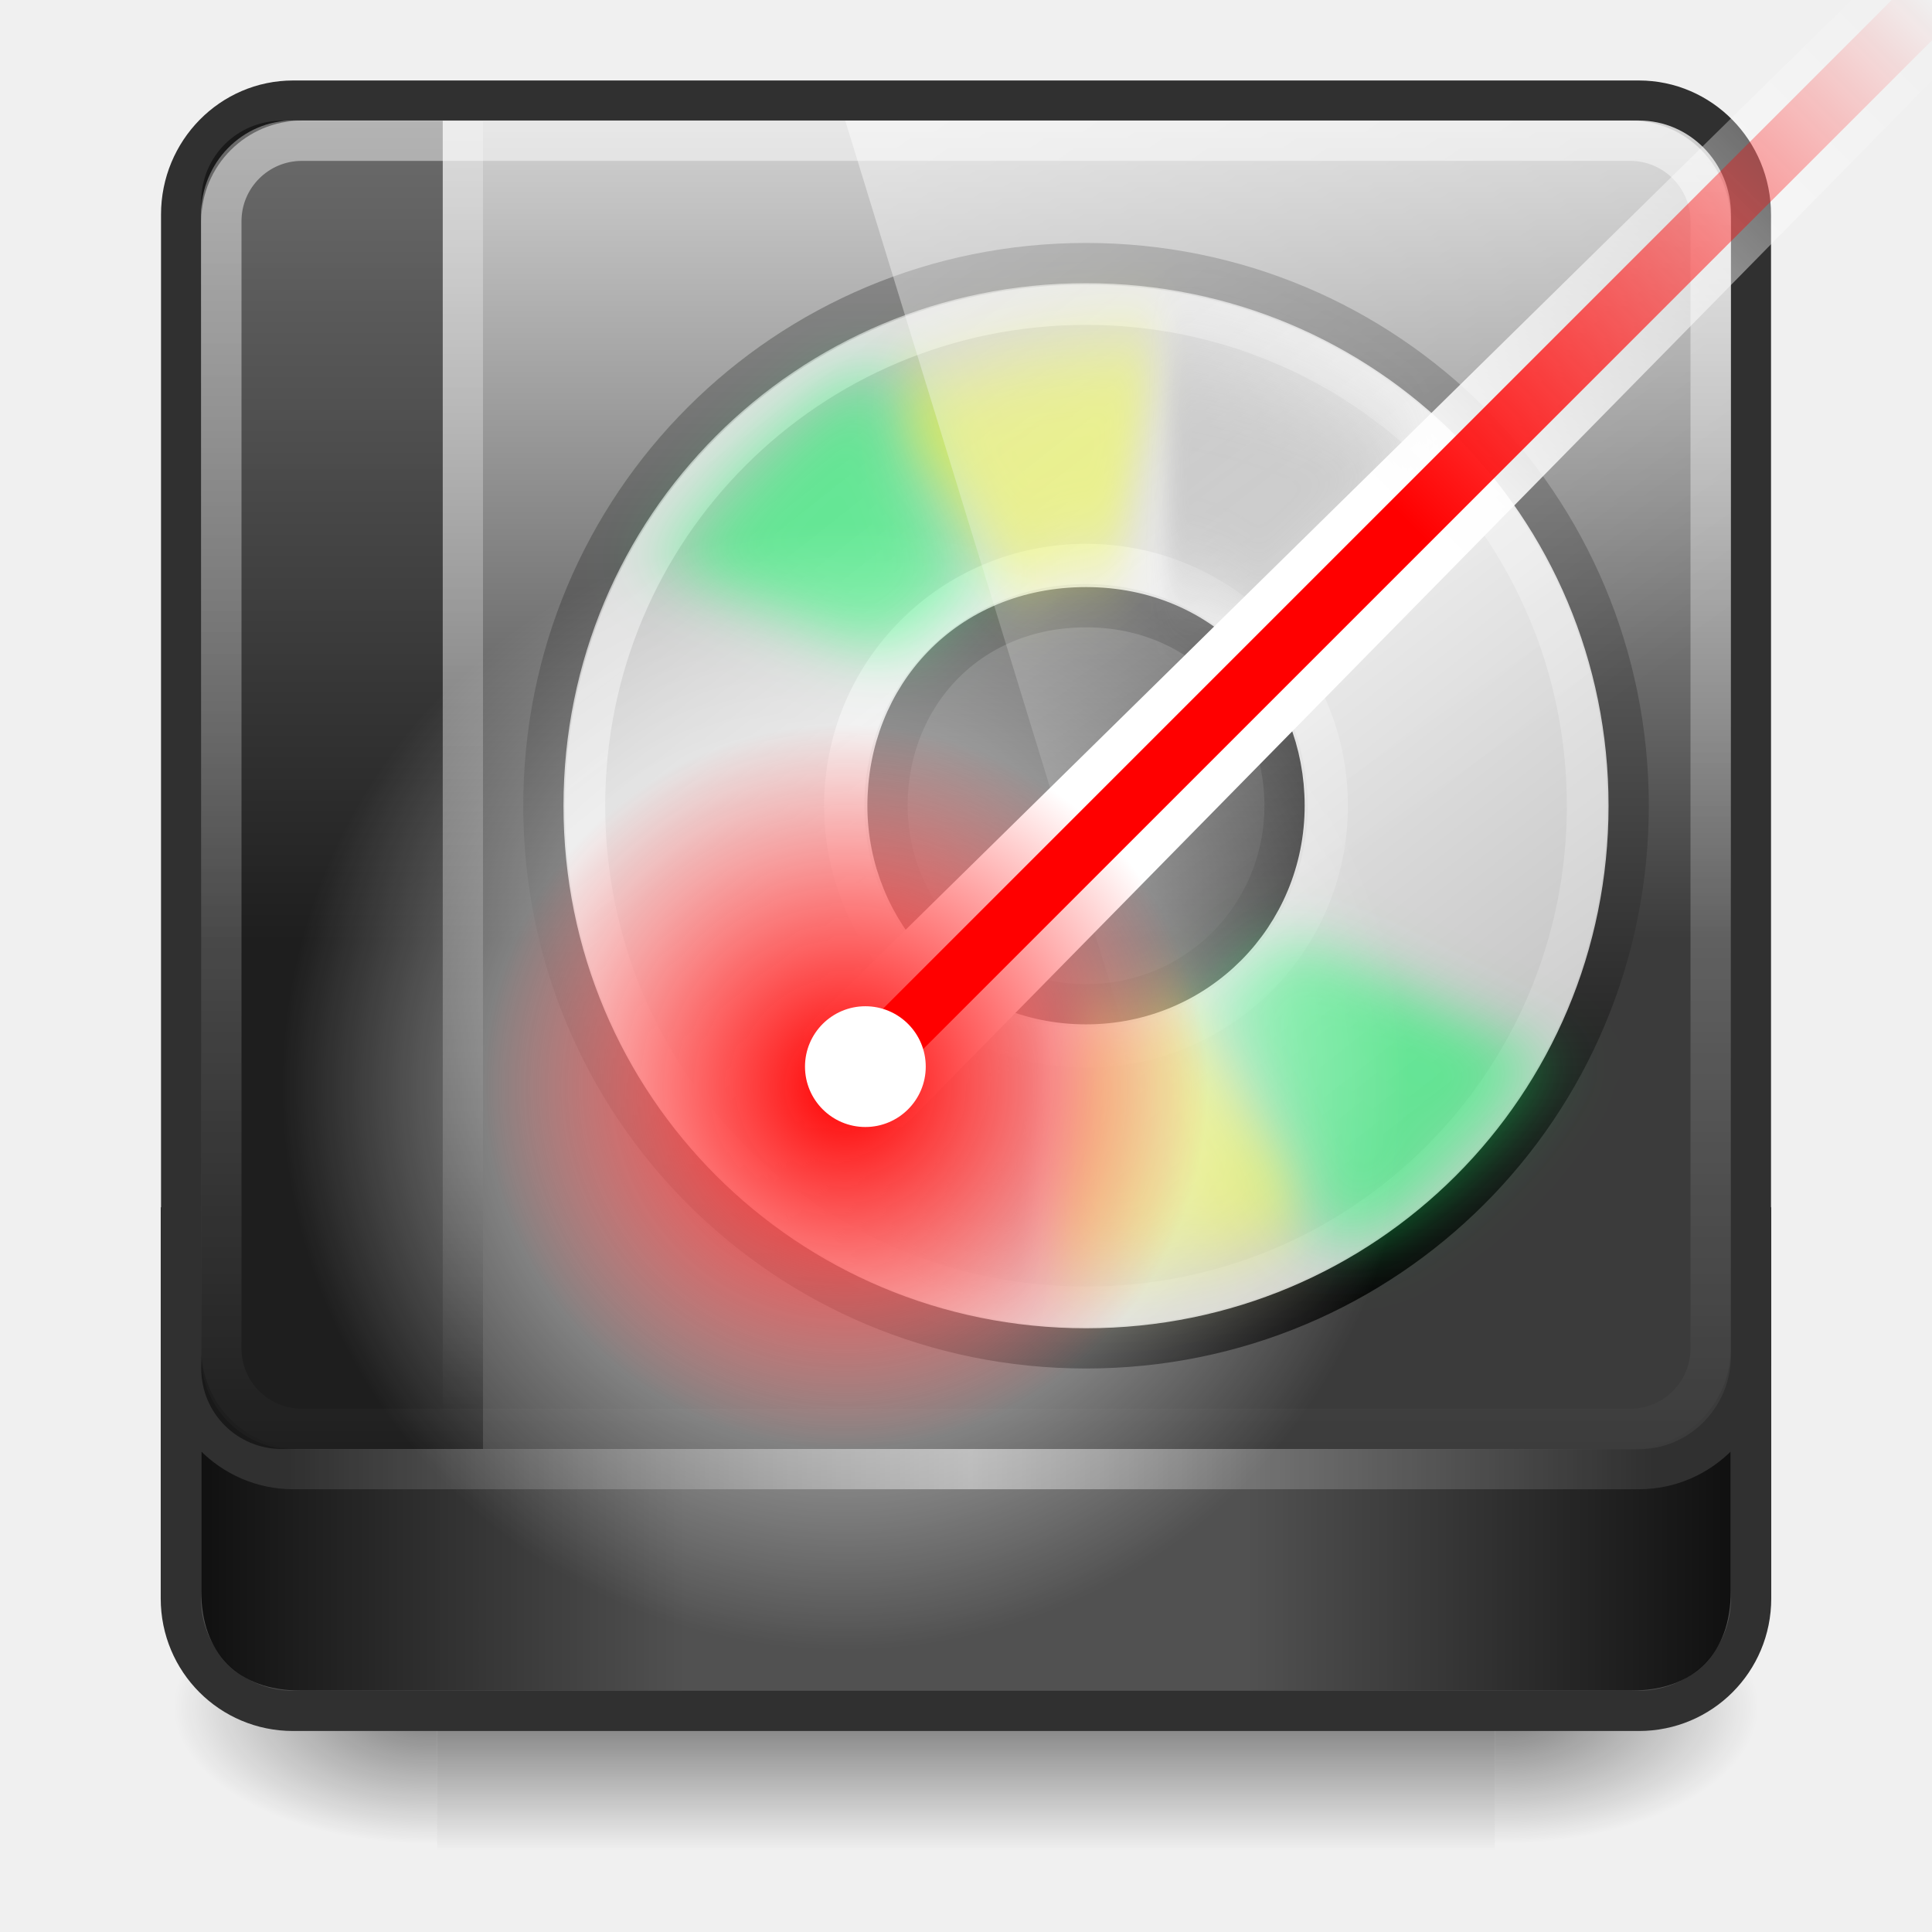
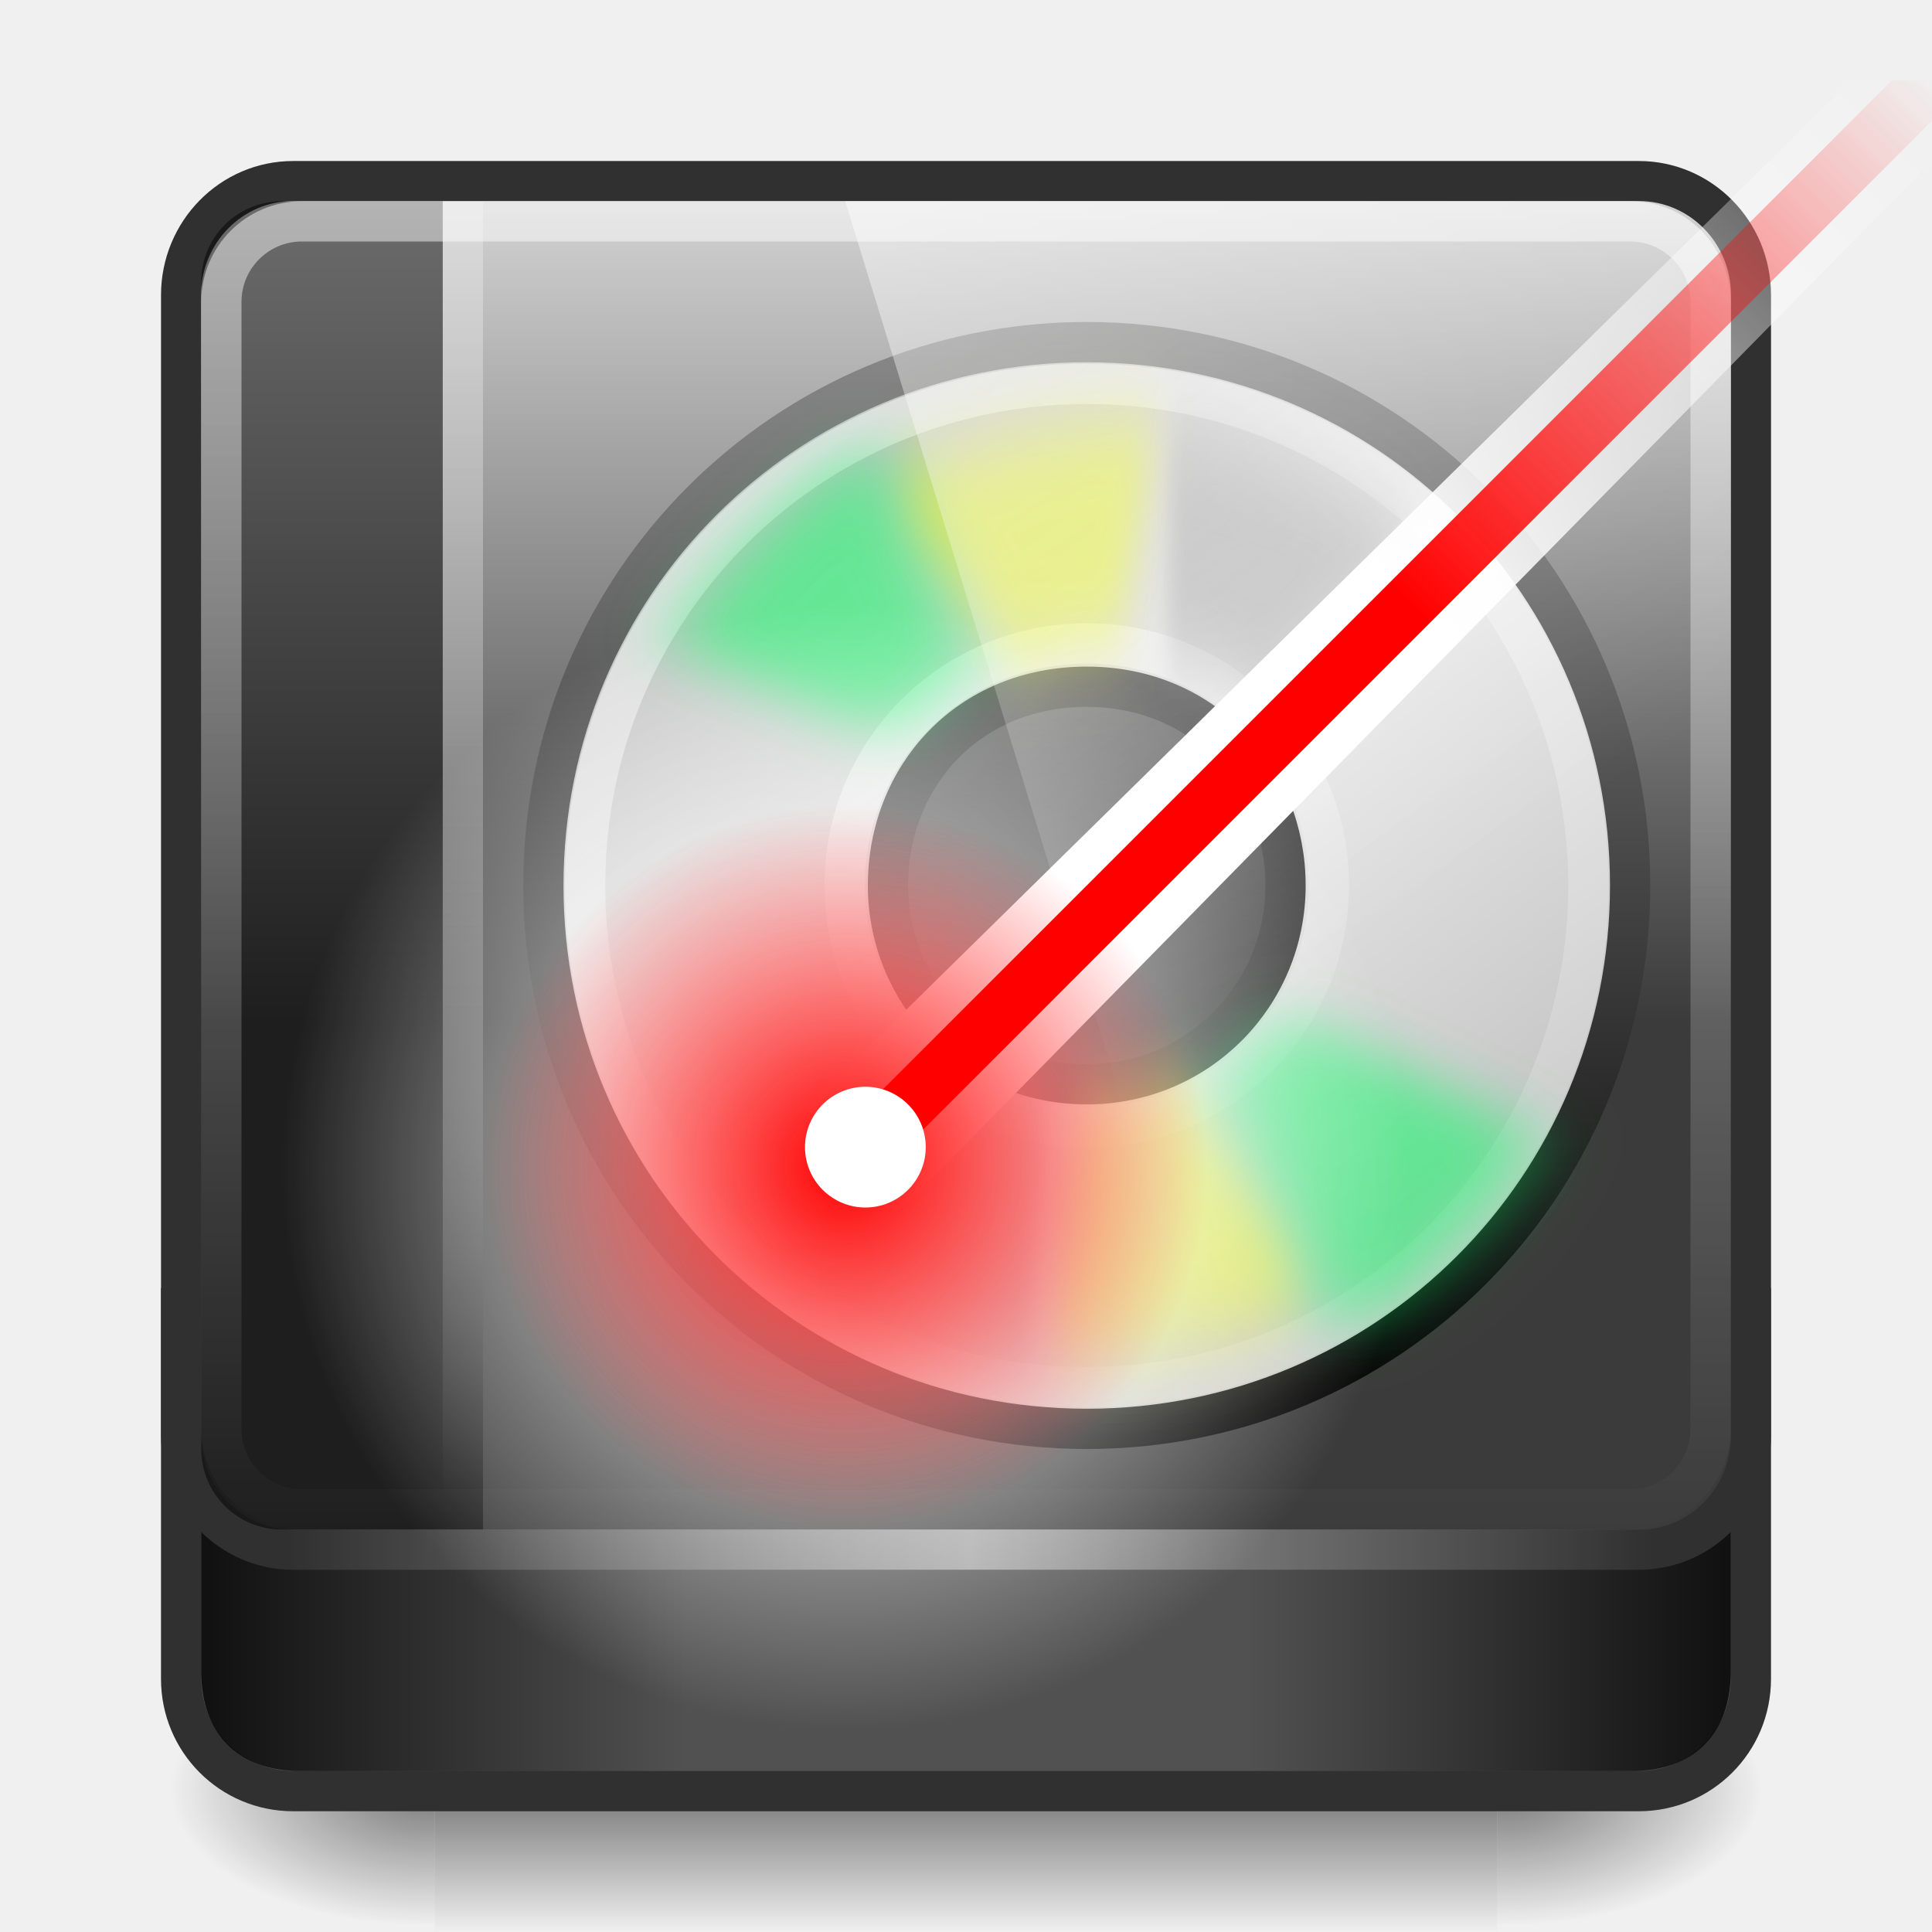
<svg xmlns="http://www.w3.org/2000/svg" xmlns:xlink="http://www.w3.org/1999/xlink" width="48px" height="48px" id="svg4700" version="1.1">
  <defs id="defs4702">
    <linearGradient id="linearGradient3874">
      <stop style="stop-color:red;stop-opacity:1;" offset="0" id="stop3876" />
      <stop style="stop-color:red;stop-opacity:0;" offset="1" id="stop3878" />
    </linearGradient>
    <linearGradient id="linearGradient3865">
      <stop style="stop-color:white;stop-opacity:1;" offset="0" id="stop3867" />
      <stop style="stop-color:white;stop-opacity:0;" offset="1" id="stop3869" />
    </linearGradient>
    <linearGradient id="linearGradient3899">
      <stop id="stop3901" offset="0" style="stop-color:white;stop-opacity:1;" />
      <stop id="stop3903" offset="1" style="stop-color:white;stop-opacity:0;" />
    </linearGradient>
    <linearGradient id="linearGradient3871">
      <stop style="stop-color:red;stop-opacity:1;" offset="0" id="stop3873" />
      <stop style="stop-color:red;stop-opacity:0;" offset="1" id="stop3875" />
    </linearGradient>
    <linearGradient id="linearGradient4009">
      <stop id="stop4012" offset="0" style="stop-color:#ffffff;stop-opacity:0;" />
      <stop style="stop-color:#ffffff;stop-opacity:0.549;" offset="0.5" id="stop4017" />
      <stop id="stop4014" offset="1" style="stop-color:#ffffff;stop-opacity:0;" />
    </linearGradient>
    <linearGradient id="linearGradient4390">
      <stop style="stop-color:#ffffff;stop-opacity:0.754;" offset="0" id="stop4392" />
      <stop style="stop-color:#ffffff;stop-opacity:0;" offset="1" id="stop4394" />
    </linearGradient>
    <linearGradient id="linearGradient4517">
      <stop style="stop-color:#ffffff;stop-opacity:1;" offset="0" id="stop4519" />
      <stop style="stop-color:#ffffff;stop-opacity:0;" offset="1" id="stop4521" />
    </linearGradient>
-     <linearGradient gradientUnits="userSpaceOnUse" xlink:href="#linearGradient3322" id="linearGradient3279" y2="77.094" x2="32" y1="77.094" x1="6" gradientTransform="matrix(0.4615384,0,0,0.464891,2.230769,0.1598061)" />
-     <linearGradient gradientUnits="userSpaceOnUse" xlink:href="#linearGradient3173" id="linearGradient3179" y2="33.872" x2="46.431" y1="77.04" x1="46.431" gradientTransform="matrix(0.4643436,0,0,0.4722897,1.711507,-39.33617)" />
+     <linearGradient gradientUnits="userSpaceOnUse" xlink:href="#linearGradient3322" id="linearGradient3279" y2="77.094" x2="32" y1="77.094" x1="6" gradientTransform="matrix(0.4615384,0,0,0.464891,2.230769,2.160136)" />
+     <linearGradient gradientUnits="userSpaceOnUse" xlink:href="#linearGradient3173" id="linearGradient3179" y2="33.872" x2="46.431" y1="77.04" x1="46.431" gradientTransform="matrix(0.4643436,0,0,0.4722897,1.711507,-41.3365)" />
    <filter id="filter3174" color-interpolation-filters="sRGB">
      <feGaussianBlur stdDeviation="1.71" id="feGaussianBlur3176" />
    </filter>
    <linearGradient gradientTransform="scale(1.005865,0.994169)" gradientUnits="userSpaceOnUse" id="ButtonShadow" y2="7.017" x2="45.448" y1="92.54" x1="45.448">
      <stop offset="0" style="stop-color:#000000;stop-opacity:1" id="stop3750" />
      <stop offset="1" style="stop-color:#000000;stop-opacity:0.588" id="stop3752" />
    </linearGradient>
    <linearGradient id="linearGradient3173">
      <stop offset="0" style="stop-color:#d2d2d2;stop-opacity:1;" id="stop3187" />
      <stop offset="1" style="stop-color:#3b3b3b;stop-opacity:1;" id="stop3177" />
    </linearGradient>
    <linearGradient id="linearGradient3322">
      <stop offset="0" style="stop-color:#000000;stop-opacity:1;" id="stop3326" />
      <stop offset="1" style="stop-color:#000000;stop-opacity:0;" id="stop3330" />
    </linearGradient>
-     <linearGradient xlink:href="#linearGradient3322" id="linearGradient4511" gradientUnits="userSpaceOnUse" gradientTransform="matrix(-0.4615384,0,0,0.464891,45.76923,0.1598061)" x1="6" y1="77.094" x2="32" y2="77.094" />
-     <linearGradient xlink:href="#linearGradient4517" id="linearGradient4523" x1="22.44" y1="4.894" x2="22.44" y2="38.217" gradientUnits="userSpaceOnUse" gradientTransform="matrix(0.9992942,0,0,0.9992913,0.0056857,-1.909409)" />
+     <linearGradient xlink:href="#linearGradient3322" id="linearGradient4511" gradientUnits="userSpaceOnUse" gradientTransform="matrix(-0.4615384,0,0,0.464891,45.76923,2.160136)" x1="6" y1="77.094" x2="32" y2="77.094" />
+     <linearGradient xlink:href="#linearGradient4517" id="linearGradient4523" x1="22.44" y1="4.894" x2="22.44" y2="38.217" gradientUnits="userSpaceOnUse" gradientTransform="matrix(0.9992942,0,0,0.999184,0.0056857,0.09493865)" />
    <linearGradient xlink:href="#linearGradient5048-0" id="linearGradient3127" gradientUnits="userSpaceOnUse" gradientTransform="matrix(0.06214224,0,0,0.02900085,1.624272,28.0855)" x1="302.857" y1="366.648" x2="302.857" y2="609.505" />
    <linearGradient id="linearGradient5048-0">
      <stop id="stop5050-0" style="stop-color:#000000;stop-opacity:0" offset="0" />
      <stop id="stop5056-5" style="stop-color:#000000;stop-opacity:1" offset="0.5" />
      <stop id="stop5052-9" style="stop-color:#000000;stop-opacity:0" offset="1" />
    </linearGradient>
    <radialGradient xlink:href="#linearGradient5060-9" id="radialGradient3129" gradientUnits="userSpaceOnUse" gradientTransform="matrix(0.06214224,0,0,0.02900085,1.636502,28.0855)" cx="605.714" cy="486.648" fx="605.714" fy="486.648" r="117.143" />
    <linearGradient id="linearGradient5060-9">
      <stop id="stop5062-2" style="stop-color:#000000;stop-opacity:1" offset="0" />
      <stop id="stop5064-0" style="stop-color:#000000;stop-opacity:0" offset="1" />
    </linearGradient>
    <radialGradient r="117.143" fy="486.648" fx="605.714" cy="486.648" cx="605.714" gradientTransform="matrix(-0.06214224,0,0,0.02900085,46.53201,28.0855)" gradientUnits="userSpaceOnUse" id="radialGradient981" xlink:href="#linearGradient5060-9" />
    <linearGradient id="linearGradient986-3">
      <stop style="stop-color:#ffffff;stop-opacity:1;" offset="0" id="stop988-9" />
      <stop style="stop-color:#ffffff;stop-opacity:0;" offset="1" id="stop990-4" />
    </linearGradient>
    <linearGradient x1="45.448" y1="92.54" x2="45.448" y2="7.017" id="ButtonShadow-7" gradientUnits="userSpaceOnUse" gradientTransform="scale(1.005865,0.994169)">
      <stop id="stop3750-5" style="stop-color:#000000;stop-opacity:1" offset="0" />
      <stop id="stop3752-1" style="stop-color:#000000;stop-opacity:0.588" offset="1" />
    </linearGradient>
    <filter color-interpolation-filters="sRGB" id="filter3174-8">
      <feGaussianBlur id="feGaussianBlur3176-3" stdDeviation="1.71" />
    </filter>
    <filter height="1.593" y="-0.296" width="1.587" x="-0.293" id="filter4201-5" color-interpolation-filters="sRGB">
      <feGaussianBlur id="feGaussianBlur4203-6" stdDeviation="0.764" />
    </filter>
    <filter height="1.593" y="-0.296" width="1.587" x="-0.293" id="filter4201">
      <feGaussianBlur id="feGaussianBlur4203" stdDeviation="0.764" />
    </filter>
    <linearGradient id="linearGradient3772">
      <stop id="stop3774" style="stop-color:#898989;stop-opacity:1;" offset="0" />
      <stop id="stop3776" style="stop-color:#000000;stop-opacity:1;" offset="1" />
    </linearGradient>
    <linearGradient x1="12.274" y1="32.416" x2="35.391" y2="14.203" id="linearGradient3263" gradientUnits="userSpaceOnUse">
      <stop id="stop3265" style="stop-color:#c7c7c7;stop-opacity:1;" offset="0" />
      <stop id="stop3267" style="stop-color:#eaeaea;stop-opacity:1;" offset="0.5" />
      <stop id="stop3269" style="stop-color:#c7c7c7;stop-opacity:1;" offset="1" />
    </linearGradient>
    <linearGradient id="linearGradient6036">
      <stop id="stop6038" style="stop-color:#ffffff;stop-opacity:1" offset="0" />
      <stop id="stop6040" style="stop-color:#ffffff;stop-opacity:0" offset="1" />
    </linearGradient>
    <linearGradient xlink:href="#linearGradient6036" id="linearGradient4363" gradientUnits="userSpaceOnUse" gradientTransform="matrix(0.3034037,0,0,0.3034036,19.595,12.43294)" x1="10.502" y1="3.61" x2="48.799" y2="54.698" />
    <linearGradient xlink:href="#linearGradient6036" id="linearGradient4366" gradientUnits="userSpaceOnUse" gradientTransform="matrix(0.6286385,0,0,0.6286384,11.6765,4.302075)" x1="10.502" y1="3.61" x2="48.799" y2="54.698" />
    <linearGradient xlink:href="#linearGradient3263" id="linearGradient4369" gradientUnits="userSpaceOnUse" gradientTransform="matrix(0,0.7704049,-0.7704049,0,44.77832,1.528312)" x1="12.274" y1="32.416" x2="35.391" y2="14.203" />
    <linearGradient xlink:href="#linearGradient3772" id="linearGradient4371" gradientUnits="userSpaceOnUse" gradientTransform="matrix(0.6576569,0,0,0.6576569,44.25536,4.234267)" x1="-21.916" y1="3" x2="-21.916" y2="45.033" />
-     <linearGradient xlink:href="#linearGradient4390" id="linearGradient4396" x1="11.625" y1="3.375" x2="11.625" y2="35.126" gradientUnits="userSpaceOnUse" />
-     <linearGradient xlink:href="#linearGradient4009" id="linearGradient3239" gradientUnits="userSpaceOnUse" x1="11.625" y1="3.375" x2="11.625" y2="35.126" gradientTransform="matrix(1,0,0,1.068182,-48,3.545453)" />
-     <linearGradient xlink:href="#linearGradient986-3" id="linearGradient3902" gradientUnits="userSpaceOnUse" gradientTransform="matrix(1.033606,0,0,0.9863955,-2.478654,-2.921808)" x1="18.674" y1="3.832" x2="34.454" y2="25.487" />
+     <linearGradient xlink:href="#linearGradient4390" id="linearGradient4396" x1="11.625" y1="3.375" x2="11.625" y2="35.126" gradientUnits="userSpaceOnUse" gradientTransform="translate(0,2.00033)" />
+     <linearGradient xlink:href="#linearGradient4009" id="linearGradient3239" gradientUnits="userSpaceOnUse" x1="11.625" y1="3.375" x2="11.625" y2="35.126" gradientTransform="matrix(1,0,0,1.068182,-50.00033,3.545453)" />
+     <linearGradient xlink:href="#linearGradient986-3" id="linearGradient3902" gradientUnits="userSpaceOnUse" gradientTransform="matrix(1.033606,0,0,0.9863014,-2.478654,-0.9174774)" x1="18.674" y1="3.832" x2="34.454" y2="25.487" />
    <radialGradient xlink:href="#linearGradient3871" id="radialGradient3877" cx="21" cy="27" fx="21" fy="27" r="8" gradientUnits="userSpaceOnUse" />
    <radialGradient xlink:href="#linearGradient3899" id="radialGradient3905" gradientUnits="userSpaceOnUse" cx="21" cy="27" fx="21" fy="27" r="8" />
-     <linearGradient xlink:href="#linearGradient3865" id="linearGradient3872" x1="35" y1="13" x2="48" y2="0" gradientUnits="userSpaceOnUse" />
-     <linearGradient xlink:href="#linearGradient3874" id="linearGradient3880" x1="35" y1="13" x2="48" y2="0" gradientUnits="userSpaceOnUse" />
+     <linearGradient xlink:href="#linearGradient3865" id="linearGradient3872" x1="35" y1="13" x2="48" y2="0" gradientUnits="userSpaceOnUse" gradientTransform="translate(0,2.00033)" />
+     <linearGradient xlink:href="#linearGradient3874" id="linearGradient3880" x1="35" y1="13" x2="48" y2="0" gradientUnits="userSpaceOnUse" gradientTransform="translate(0,2.00033)" />
  </defs>
  <g id="layer1">
-     <g transform="matrix(0.8756154,0,0,1,2.911459,0.2080055)" id="g914">
+     <g transform="matrix(0.8795319,0,0,0.9938857,2.817132,2.518135)" id="g914">
      <rect style="opacity:0.5;fill:url(#linearGradient3127);fill-opacity:1;fill-rule:nonzero;stroke:none;stroke-width:104.962;marker:none;visibility:visible;display:inline;overflow:visible" id="rect4173" y="38.719" x="9.081" height="7.043" width="30.006" />
      <path style="opacity:0.5;fill:url(#radialGradient3129);fill-opacity:1;fill-rule:nonzero;stroke:none;stroke-width:104.962;marker:none;visibility:visible;display:inline;overflow:visible" id="path5058" d="m 39.087,38.719 c 0,0 0,7.043 0,7.043 3.2,0.013 7.736,-1.578 7.736,-3.522 0,-1.944 -3.571,-3.521 -7.736,-3.521 z" />
      <path style="opacity:0.5;fill:url(#radialGradient981);fill-opacity:1;fill-rule:nonzero;stroke:none;stroke-width:104.962;marker:none;visibility:visible;display:inline;overflow:visible" id="path5018" d="m 9.081,38.719 c 0,0 0,7.043 0,7.043 -3.2,0.013 -7.736,-1.578 -7.736,-3.522 0,-1.944 3.571,-3.521 7.736,-3.521 z" />
    </g>
-     <path style="fill:#515151;fill-opacity:1;fill-rule:nonzero;stroke:#303030;stroke-width:1;stroke-opacity:1;stroke-miterlimit:4;stroke-dasharray:none" id="rect3243" d="m 43.506,30.494 0,9.22 c 0,1.547 -1.243,2.792 -2.787,2.792 l -33.439,0 c -1.544,0 -2.787,-1.245 -2.787,-2.792 l 0,-9.22 39.012,0 z" />
-     <path d="m 43,30 0,9.53 C 43,41.076 42.082,42 40.548,42 L 31,42 31,30 z" id="path4509" style="opacity:0.8;fill:url(#linearGradient4511);fill-opacity:1;fill-rule:nonzero;stroke:none" />
-     <path style="opacity:0.8;fill:url(#linearGradient3279);fill-opacity:1;fill-rule:nonzero;stroke:none" id="path3263" d="m 5,30 0,9.53 C 5,41.076 5.918,42 7.452,42 L 17,42 17,30 z" />
-     <rect style="fill:url(#linearGradient3179);fill-opacity:1;fill-rule:nonzero;stroke:#303030;stroke-width:0.995;stroke-miterlimit:4;stroke-opacity:1;stroke-dasharray:none" id="rect3171" y="-36.502" x="4.498" ry="2.834" rx="2.786" height="34.005" width="39.005" transform="scale(1,-1)" />
+     <path style="fill:#515151;fill-opacity:1;fill-rule:nonzero;stroke:#303030;stroke-width:1;stroke-miterlimit:4;stroke-opacity:1;stroke-dasharray:none" id="rect3243" d="m 43.5,32.5 0,9.211 C 43.5,43.256 42.258,44.5 40.714,44.5 l -33.429,0 C 5.742,44.5 4.5,43.256 4.5,41.711 L 4.5,32.5 l 39,0 z" />
+     <path d="m 43,32 0,9.53 c 0,1.545 -0.918,2.47 -2.452,2.47 l -9.548,0 0,-12 z" id="path4509" style="opacity:0.8;fill:url(#linearGradient4511);fill-opacity:1;fill-rule:nonzero;stroke:none" />
+     <path style="opacity:0.8;fill:url(#linearGradient3279);fill-opacity:1;fill-rule:nonzero;stroke:none" id="path3263" d="m 5,32 0,9.53 c 0,1.545 0.918,2.47 2.452,2.47 l 9.548,0 0,-12 z" />
+     <rect style="fill:url(#linearGradient3179);fill-opacity:1;fill-rule:nonzero;stroke:#303030;stroke-width:0.995;stroke-miterlimit:4;stroke-opacity:1;stroke-dasharray:none" id="rect3171" y="-38.503" x="4.498" ry="2.834" rx="2.786" height="34.005" width="39.005" transform="scale(1,-1)" />
    <g id="layer2" style="display:none" transform="translate(5.204491,-179.6879)">
      <rect width="86" height="85" rx="6" ry="6" x="5" y="7" id="rect3745" style="opacity:0.9;fill:url(#ButtonShadow);fill-opacity:1;fill-rule:nonzero;stroke:none;filter:url(#filter3174)" />
    </g>
    <g id="layer4" transform="translate(5.204491,-179.6879)" />
    <g id="layer2-6" style="display:none" transform="translate(-52.96791,-177.176)">
      <rect width="86" height="85" rx="6" ry="6" x="5" y="7" id="rect3745-4" style="opacity:0.9;fill:url(#ButtonShadow-7);fill-opacity:1;fill-rule:nonzero;stroke:none;filter:url(#filter3174-8)" />
    </g>
    <g id="layer4-8" transform="translate(-52.96791,-177.176)" />
-     <path style="opacity:0.486;fill:#000000;fill-opacity:1;stroke:none" d="m 7,3 5,0 0,33 -5,0 C 5.892,36 5,35.108 5,34 L 5,5 C 5,3.892 5.892,3 7,3 z" id="rect4308" />
-     <rect width="37" height="32.003" ry="2" x="5.5" y="3.497" id="rect4513" style="opacity:0.486;fill:none;stroke:url(#linearGradient4523);stroke-width:1;stroke-miterlimit:4;stroke-opacity:1;stroke-dasharray:none" rx="2" />
-     <g id="g4377">
-       <path style="fill:url(#linearGradient4369);fill-rule:nonzero;stroke:url(#linearGradient4371);stroke-width:1;stroke-miterlimit:4;stroke-opacity:1" id="path2781" d="m 40.464,20.018 c 0,-7.473 -6.009,-13.482 -13.482,-13.482 C 19.509,6.536 13.5,12.545 13.5,20.018 13.5,27.491 19.509,33.5 26.982,33.5 c 7.473,-10e-7 13.482,-6.009 13.482,-13.482 z m -8.55,0 c 0,2.715 -2.163,4.932 -4.932,4.932 -2.824,0 -4.932,-2.272 -4.932,-4.932 0,-2.714 2,-4.932 4.932,-4.932 2.932,0 4.932,2.272 4.932,4.932 z" />
-       <path style="opacity:0.5;fill:none;stroke:url(#linearGradient4366);stroke-width:1;stroke-miterlimit:4;stroke-opacity:1" id="path3272" d="m 26.982,7.572 c -6.898,0 -12.446,5.547 -12.446,12.446 0,6.898 5.547,12.446 12.446,12.446 6.898,0 12.446,-5.547 12.446,-12.446 0,-6.898 -5.547,-12.446 -12.446,-12.446 l 0,0 0,0 z" />
-       <path d="m 26.982,14.011 c -3.329,0 -6.007,2.677 -6.007,6.007 0,3.329 2.677,6.007 6.007,6.007 3.329,0 6.007,-2.677 6.007,-6.007 0,-3.329 -2.677,-6.007 -6.007,-6.007 l 0,0 0,0 z" id="path4448" style="opacity:0.5;fill:none;stroke:url(#linearGradient4363);stroke-width:1;stroke-miterlimit:4;stroke-opacity:1" />
+     <path style="opacity:0.486;fill:black;fill-opacity:1;stroke:none" d="m 7,5 5,0 0,33 -5,0 c -1.108,0 -2,-0.892 -2,-2 L 5,7 c 0,-1.108 0.892,-2 2,-2 z" id="rect4308" />
+     <rect width="37" height="32" ry="2" x="5.5" y="5.5" id="rect4513" style="opacity:0.486;fill:none;stroke:url(#linearGradient4523);stroke-width:1;stroke-miterlimit:4;stroke-opacity:1;stroke-dasharray:none" rx="2" />
+     <g id="g4377" transform="matrix(1.001336,0,0,1.001336,-0.01801107,1.955225)">
+       <path style="fill:url(#linearGradient4369);fill-rule:nonzero;stroke:url(#linearGradient4371);stroke-width:0.999;stroke-miterlimit:4;stroke-opacity:1" id="path2781" d="m 40.464,20.018 c 0,-7.473 -6.009,-13.482 -13.482,-13.482 C 19.509,6.536 13.5,12.545 13.5,20.018 13.5,27.491 19.509,33.5 26.982,33.5 c 7.473,-10e-7 13.482,-6.009 13.482,-13.482 z m -8.55,0 c 0,2.715 -2.163,4.932 -4.932,4.932 -2.824,0 -4.932,-2.272 -4.932,-4.932 0,-2.714 2,-4.932 4.932,-4.932 2.932,0 4.932,2.272 4.932,4.932 z" />
+       <path style="opacity:0.5;fill:none;stroke:url(#linearGradient4366);stroke-width:0.999;stroke-miterlimit:4;stroke-opacity:1" id="path3272" d="m 26.982,7.572 c -6.898,0 -12.446,5.547 -12.446,12.446 0,6.898 5.547,12.446 12.446,12.446 6.898,0 12.446,-5.547 12.446,-12.446 0,-6.898 -5.547,-12.446 -12.446,-12.446 l 0,0 0,0 z" />
+       <path d="m 26.982,14.011 c -3.329,0 -6.007,2.677 -6.007,6.007 0,3.329 2.677,6.007 6.007,6.007 3.329,0 6.007,-2.677 6.007,-6.007 0,-3.329 -2.677,-6.007 -6.007,-6.007 l 0,0 0,0 z" id="path4448" style="opacity:0.5;fill:none;stroke:url(#linearGradient4363);stroke-width:0.999;stroke-miterlimit:4;stroke-opacity:1" />
      <path transform="matrix(1.048258,-0.1830982,0.1830982,1.048258,-3.577924,-1.467514)" id="path4189" d="m 28.812,28.469 c -0.257,0.279 -0.535,0.546 -0.844,0.75 l 3.906,5.438 c 0.897,-0.623 1.666,-1.397 2.344,-2.281 L 28.812,28.469 z M 27.906,29.25 c -0.363,0.233 -0.73,0.437 -1.125,0.562 l 1.75,6.406 c 1.2,-0.33 2.293,-0.855 3.281,-1.531 L 27.906,29.25 z" style="opacity:0.508;fill:#01ff60;fill-opacity:1;fill-rule:nonzero;stroke:none;filter:url(#filter4201)" />
-       <path transform="matrix(1.048258,-0.1830982,0.1830982,1.048258,-3.577924,-1.467514)" id="path4488" d="m 16.157,17.705 c 0,0 1.795,-2.468 5.835,-4.039 l 1.122,5.722 C 21.879,19.613 20.982,20.847 20.982,20.847 z" style="opacity:0.508;color:#000000;fill:#01ff60;fill-opacity:1;fill-rule:nonzero;stroke:none;marker:none;visibility:visible;display:inline;overflow:visible;filter:url(#filter4201-5);enable-background:accumulate" />
+       <path transform="matrix(1.048258,-0.1830982,0.1830982,1.048258,-3.577924,-1.467514)" id="path4488" d="m 16.157,17.705 c 0,0 1.795,-2.468 5.835,-4.039 l 1.122,5.722 C 21.879,19.613 20.982,20.847 20.982,20.847 z" style="opacity:0.508;color:black;fill:#01ff60;fill-opacity:1;fill-rule:nonzero;stroke:none;marker:none;visibility:visible;display:inline;overflow:visible;filter:url(#filter4201-5);enable-background:accumulate" />
      <path style="opacity:0.508;fill:#eeff01;fill-opacity:1;fill-rule:nonzero;stroke:none;filter:url(#filter4201)" d="m 28.812,28.469 c -0.257,0.279 -0.535,0.546 -0.844,0.75 l 3.906,5.438 c 0.897,-0.623 1.666,-1.397 2.344,-2.281 L 28.812,28.469 z M 27.906,29.25 c -0.363,0.233 -0.73,0.437 -1.125,0.562 l 1.75,6.406 c 1.2,-0.33 2.293,-0.855 3.281,-1.531 L 27.906,29.25 z" id="path4525" transform="matrix(0.8940156,0.3510501,-0.3510501,0.8940156,13.33098,-10.79821)" />
-       <path style="opacity:0.508;color:#000000;fill:#eeff01;fill-opacity:1;fill-rule:nonzero;stroke:none;marker:none;visibility:visible;display:inline;overflow:visible;filter:url(#filter4201-5);enable-background:accumulate" d="m 16.157,17.705 c 0,0 1.795,-2.468 5.835,-4.039 l 1.122,5.722 C 21.879,19.613 20.982,20.847 20.982,20.847 z" id="path4527" transform="matrix(0.9014392,0.3539651,-0.3539651,0.9014392,13.79657,-11.68067)" />
-       <path transform="matrix(0.5087352,0.8146708,-0.8146708,0.5087352,34.4549,-13.044)" id="path4373" d="m 28.812,28.469 c -0.257,0.279 -0.535,0.546 -0.844,0.75 l 3.906,5.438 c 0.897,-0.623 1.666,-1.397 2.344,-2.281 L 28.812,28.469 z M 27.906,29.25 c -0.363,0.233 -0.73,0.437 -1.125,0.562 l 1.75,6.406 c 1.2,-0.33 2.293,-0.855 3.281,-1.531 L 27.906,29.25 z" style="opacity:0.508;fill:#808080;fill-opacity:0.639;fill-rule:nonzero;stroke:none;filter:url(#filter4201)" />
-       <path transform="matrix(0.5129596,0.8214356,-0.8214356,0.5129596,35.35467,-13.47519)" id="path4375" d="m 16.157,17.705 c 0,0 1.795,-2.468 5.835,-4.039 l 1.122,5.722 C 21.879,19.613 20.982,20.847 20.982,20.847 z" style="opacity:0.508;color:#000000;fill:#808080;fill-opacity:0.639;fill-rule:nonzero;stroke:none;marker:none;visibility:visible;display:inline;overflow:visible;filter:url(#filter4201-5);enable-background:accumulate" />
+       <path style="opacity:0.508;color:black;fill:#eeff01;fill-opacity:1;fill-rule:nonzero;stroke:none;marker:none;visibility:visible;display:inline;overflow:visible;filter:url(#filter4201-5);enable-background:accumulate" d="m 16.157,17.705 c 0,0 1.795,-2.468 5.835,-4.039 l 1.122,5.722 C 21.879,19.613 20.982,20.847 20.982,20.847 z" id="path4527" transform="matrix(0.9014392,0.3539651,-0.3539651,0.9014392,13.79657,-11.68067)" />
+       <path transform="matrix(0.5087352,0.8146708,-0.8146708,0.5087352,34.4549,-13.044)" id="path4373" d="m 28.812,28.469 c -0.257,0.279 -0.535,0.546 -0.844,0.75 l 3.906,5.438 c 0.897,-0.623 1.666,-1.397 2.344,-2.281 L 28.812,28.469 z M 27.906,29.25 c -0.363,0.233 -0.73,0.437 -1.125,0.562 l 1.75,6.406 c 1.2,-0.33 2.293,-0.855 3.281,-1.531 L 27.906,29.25 z" style="opacity:0.508;fill:gray;fill-opacity:0.639;fill-rule:nonzero;stroke:none;filter:url(#filter4201)" />
+       <path transform="matrix(0.5129596,0.8214356,-0.8214356,0.5129596,35.35467,-13.47519)" id="path4375" d="m 16.157,17.705 c 0,0 1.795,-2.468 5.835,-4.039 l 1.122,5.722 C 21.879,19.613 20.982,20.847 20.982,20.847 z" style="opacity:0.508;color:black;fill:gray;fill-opacity:0.639;fill-rule:nonzero;stroke:none;marker:none;visibility:visible;display:inline;overflow:visible;filter:url(#filter4201-5);enable-background:accumulate" />
    </g>
-     <path style="opacity:0.551;color:black;fill:url(#linearGradient3902);fill-opacity:1;stroke:none;stroke-width:1;marker:none;visibility:visible;display:inline;overflow:visible;enable-background:accumulate" d="m 21,2.997 19.555,0 C 41.928,2.997 43,4.133 43,5.623 L 43,39 32.054,39 z" id="rect966" />
-     <rect style="color:#000000;fill:url(#linearGradient4396);fill-opacity:1;fill-rule:nonzero;stroke:none;stroke-width:2.667;marker:none;visibility:visible;display:inline;overflow:visible;enable-background:accumulate" id="rect4388" width="1" height="33" x="11" y="3" />
-     <rect y="6.75" x="-37" height="35.25" width="1" id="rect3237" style="color:#000000;fill:url(#linearGradient3239);fill-opacity:1;fill-rule:nonzero;stroke:none;stroke-width:2.667;marker:none;visibility:visible;display:inline;overflow:visible;enable-background:accumulate" transform="matrix(0,-1,1,0,0,0)" />
-     <path transform="matrix(1.75,0,0,1.75,-15.75,-20.25)" d="m 29,27 a 8,8 0 1 1 -16,0 8,8 0 1 1 16,0 z" id="path3897" style="color:black;fill:url(#radialGradient3905);fill-opacity:1;fill-rule:nonzero;stroke:none;stroke-width:1;marker:none;visibility:visible;display:inline;overflow:visible;enable-background:accumulate" />
-     <path style="font-size:medium;font-style:normal;font-variant:normal;font-weight:normal;font-stretch:normal;text-indent:0;text-align:start;text-decoration:none;line-height:normal;letter-spacing:normal;word-spacing:normal;text-transform:none;direction:ltr;block-progression:tb;writing-mode:lr-tb;text-anchor:start;baseline-shift:baseline;color:black;fill:url(#linearGradient3872);fill-opacity:1;fill-rule:nonzero;stroke:none;stroke-width:2;marker:none;visibility:visible;display:inline;overflow:visible;enable-background:accumulate;font-family:Sans;-inkscape-font-specification:Sans" d="M 46,0 20.281,25.281 20,25.594 20,26 l 0,1 0,1 1,0 1,0 0.406,0 0.312,-0.281 L 48,2 48,0 z" id="path3883" />
-     <path style="color:black;fill:url(#radialGradient3877);fill-opacity:1;fill-rule:nonzero;stroke:none;stroke-width:1;marker:none;visibility:visible;display:inline;overflow:visible;enable-background:accumulate" id="path3082" d="m 29,27 a 8,8 0 1 1 -16,0 8,8 0 1 1 16,0 z" transform="matrix(1.125,0,0,1.125,-2.625,-3.375)" />
-     <path style="color:black;fill:url(#linearGradient3880);fill-opacity:1;fill-rule:nonzero;stroke:none;stroke-width:1;marker:none;visibility:visible;display:inline;overflow:visible;enable-background:accumulate" d="M 21,26 47,-1.5315867e-7 l 1,0 L 48,1 22,27 21,27 z" id="rect3076" />
-     <path style="color:black;fill:white;fill-opacity:1;fill-rule:nonzero;stroke:none;stroke-width:1;marker:none;visibility:visible;display:inline;overflow:visible;enable-background:accumulate" id="path3881" d="m 23,26 a 2,2 0 1 1 -4,0 2,2 0 1 1 4,0 z" transform="matrix(0.75,0,0,0.75,5.75,7)" />
+     <path style="opacity:0.551;color:black;fill:url(#linearGradient3902);fill-opacity:1;stroke:none;stroke-width:1;marker:none;visibility:visible;display:inline;overflow:visible;enable-background:accumulate" d="m 21,5 19.555,0 C 41.928,5 43,6.137 43,7.627 l 0,33.374 -10.946,0 z" id="rect966" />
+     <rect style="color:black;fill:url(#linearGradient4396);fill-opacity:1;fill-rule:nonzero;stroke:none;stroke-width:2.667;marker:none;visibility:visible;display:inline;overflow:visible;enable-background:accumulate" id="rect4388" width="1" height="33" x="11" y="5" />
+     <rect y="6.75" x="-39" height="35.25" width="1" id="rect3237" style="color:black;fill:url(#linearGradient3239);fill-opacity:1;fill-rule:nonzero;stroke:none;stroke-width:2.667;marker:none;visibility:visible;display:inline;overflow:visible;enable-background:accumulate" transform="matrix(0,-1,1,0,0,0)" />
+     <path transform="matrix(1.75,0,0,1.75,-15.75,-18.24967)" d="m 29,27 a 8,8 0 1 1 -16,0 8,8 0 1 1 16,0 z" id="path3897" style="color:black;fill:url(#radialGradient3905);fill-opacity:1;fill-rule:nonzero;stroke:none;stroke-width:1;marker:none;visibility:visible;display:inline;overflow:visible;enable-background:accumulate" />
+     <path style="font-size:medium;font-style:normal;font-variant:normal;font-weight:normal;font-stretch:normal;text-indent:0;text-align:start;text-decoration:none;line-height:normal;letter-spacing:normal;word-spacing:normal;text-transform:none;direction:ltr;block-progression:tb;writing-mode:lr-tb;text-anchor:start;baseline-shift:baseline;color:black;fill:url(#linearGradient3872);fill-opacity:1;fill-rule:nonzero;stroke:none;stroke-width:2;marker:none;visibility:visible;display:inline;overflow:visible;enable-background:accumulate;font-family:Sans;-inkscape-font-specification:Sans" d="M 46,2 20.281,27.282 20,27.594 l 0,0.406 0,1 0,1 1,0 1,0 0.406,0 0.312,-0.281 L 48,4 l 0,-2 z" id="path3883" />
+     <path style="color:black;fill:url(#radialGradient3877);fill-opacity:1;fill-rule:nonzero;stroke:none;stroke-width:1;marker:none;visibility:visible;display:inline;overflow:visible;enable-background:accumulate" id="path3082" d="m 29,27 a 8,8 0 1 1 -16,0 8,8 0 1 1 16,0 z" transform="matrix(1.125,0,0,1.125,-2.625,-1.37467)" />
+     <path style="color:black;fill:url(#linearGradient3880);fill-opacity:1;fill-rule:nonzero;stroke:none;stroke-width:1;marker:none;visibility:visible;display:inline;overflow:visible;enable-background:accumulate" d="m 21,28 26,-26 1,0 0,1 -26,26 -1,0 z" id="rect3076" />
+     <path style="color:black;fill:white;fill-opacity:1;fill-rule:nonzero;stroke:none;stroke-width:1;marker:none;visibility:visible;display:inline;overflow:visible;enable-background:accumulate" id="path3881" d="m 23,26 a 2,2 0 1 1 -4,0 2,2 0 1 1 4,0 z" transform="matrix(0.75,0,0,0.75,5.75,9.00033)" />
  </g>
</svg>
